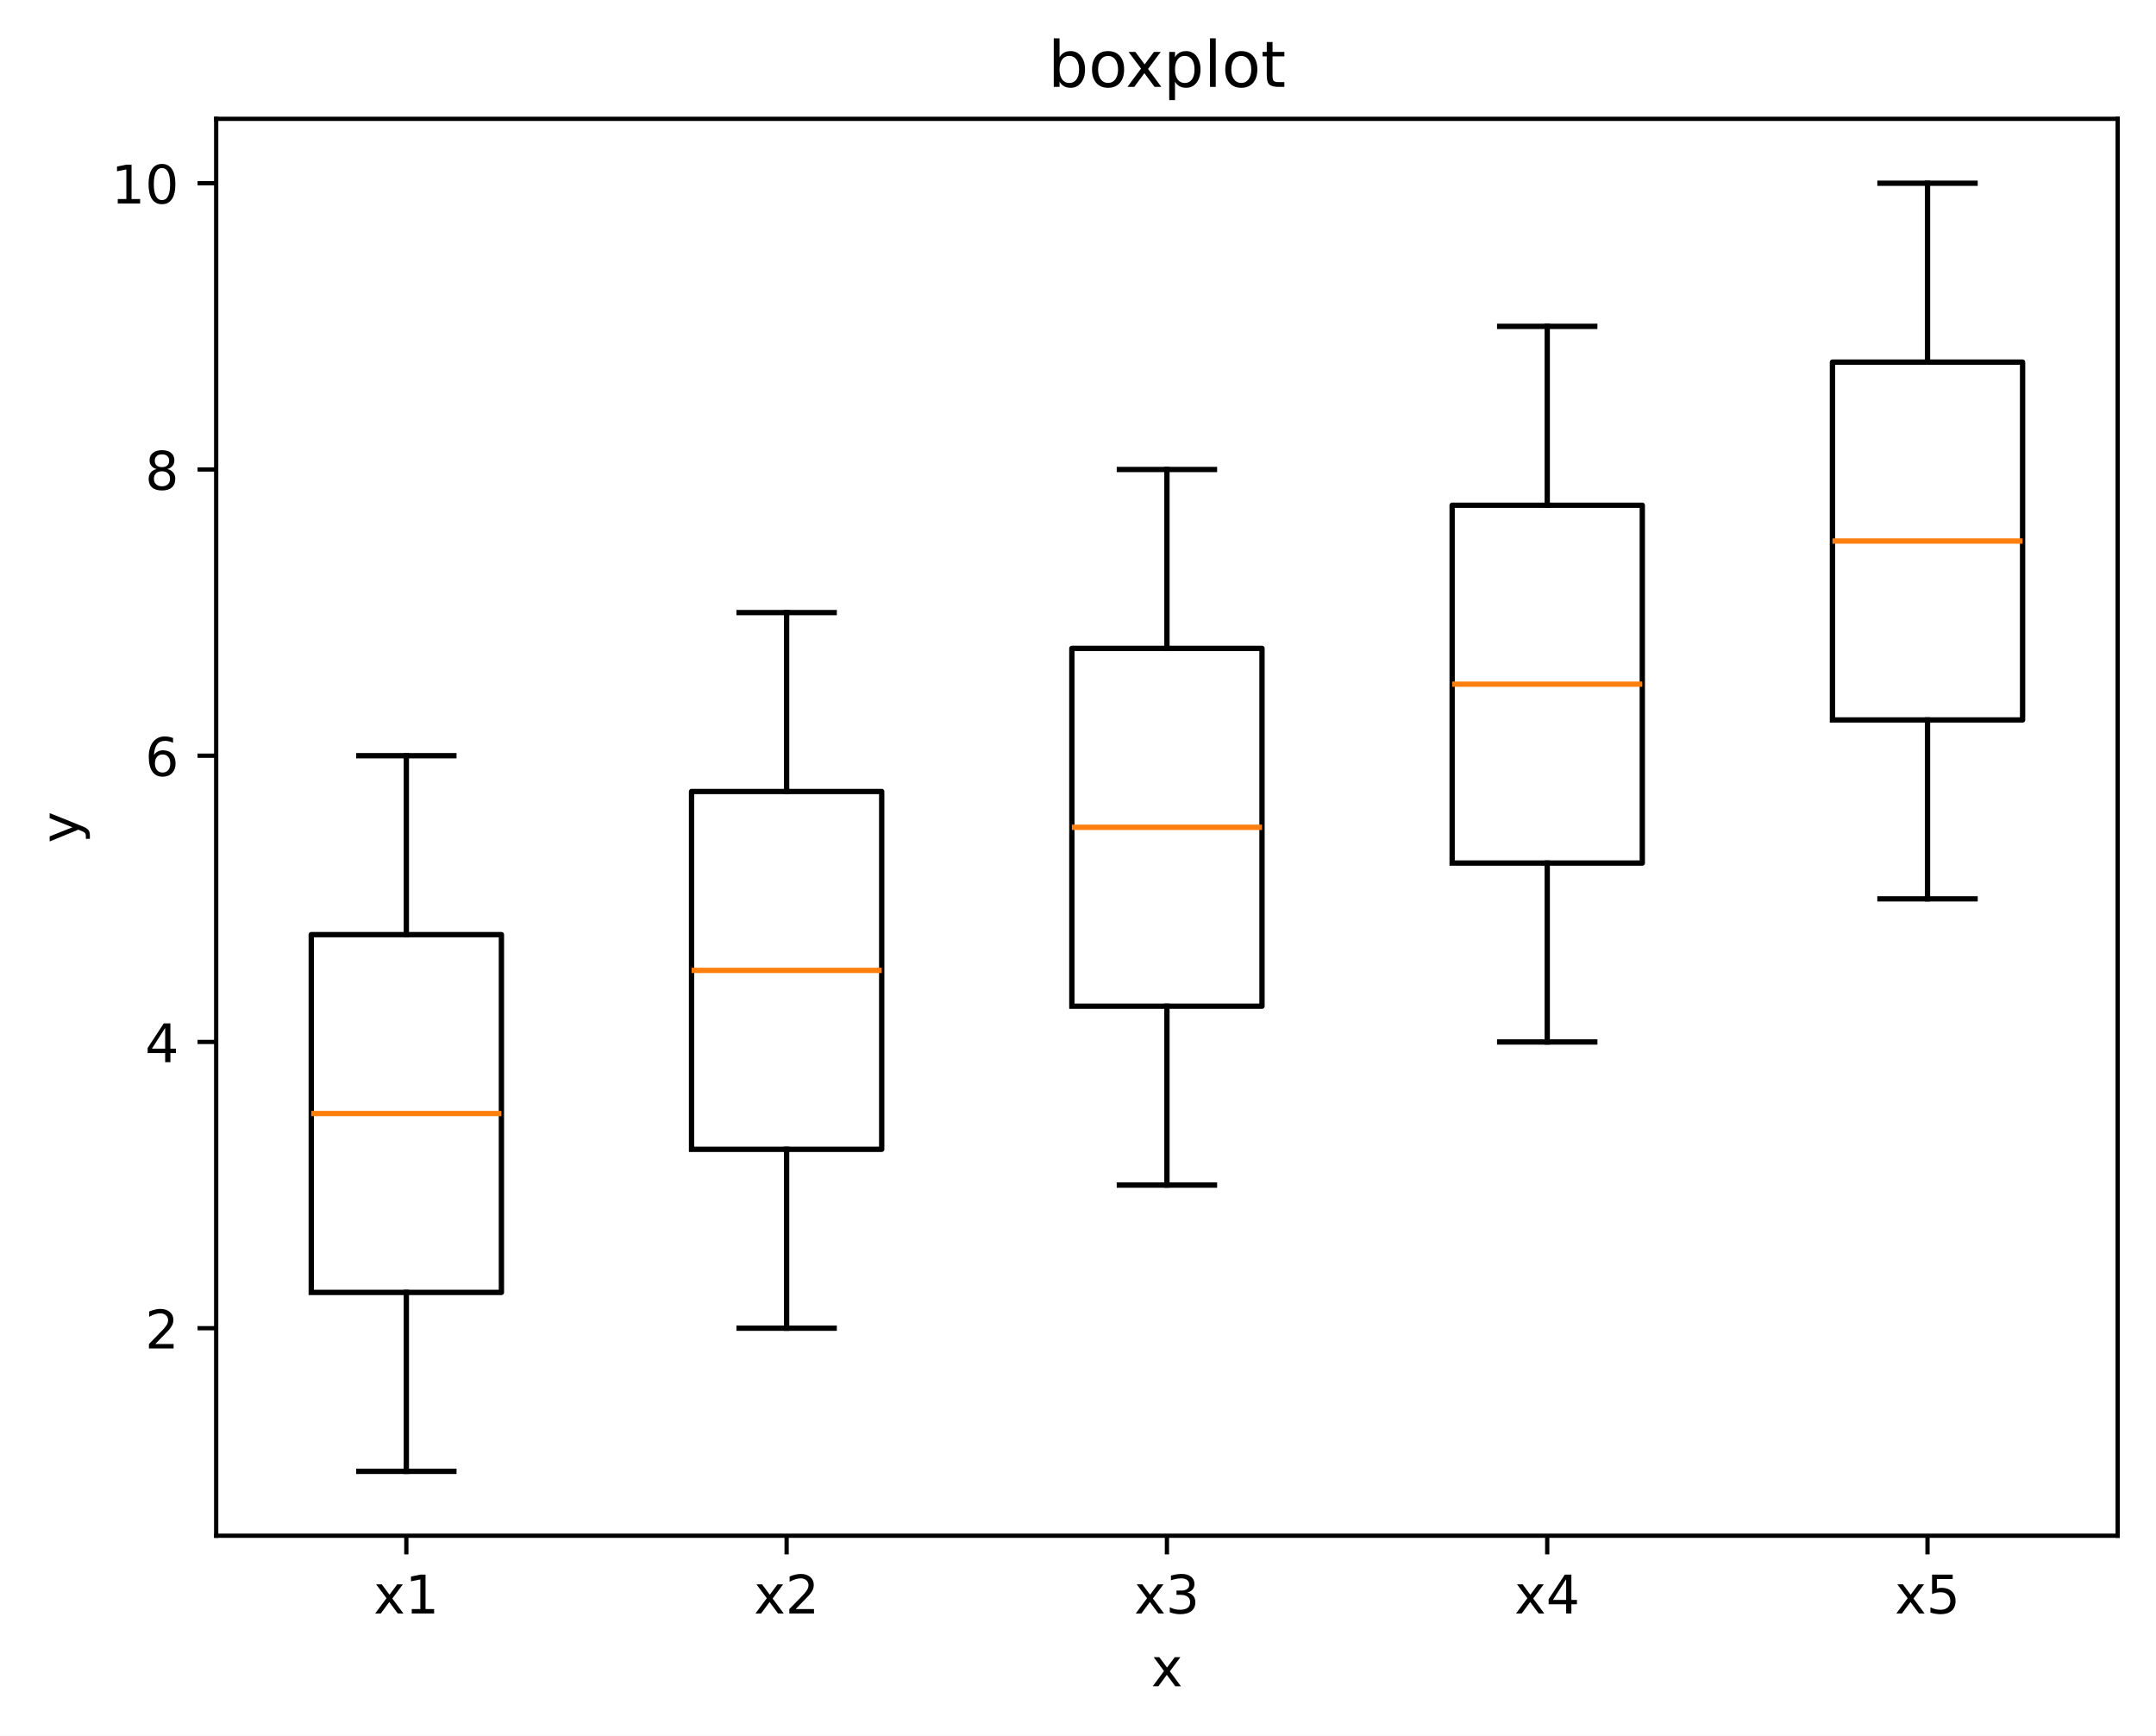
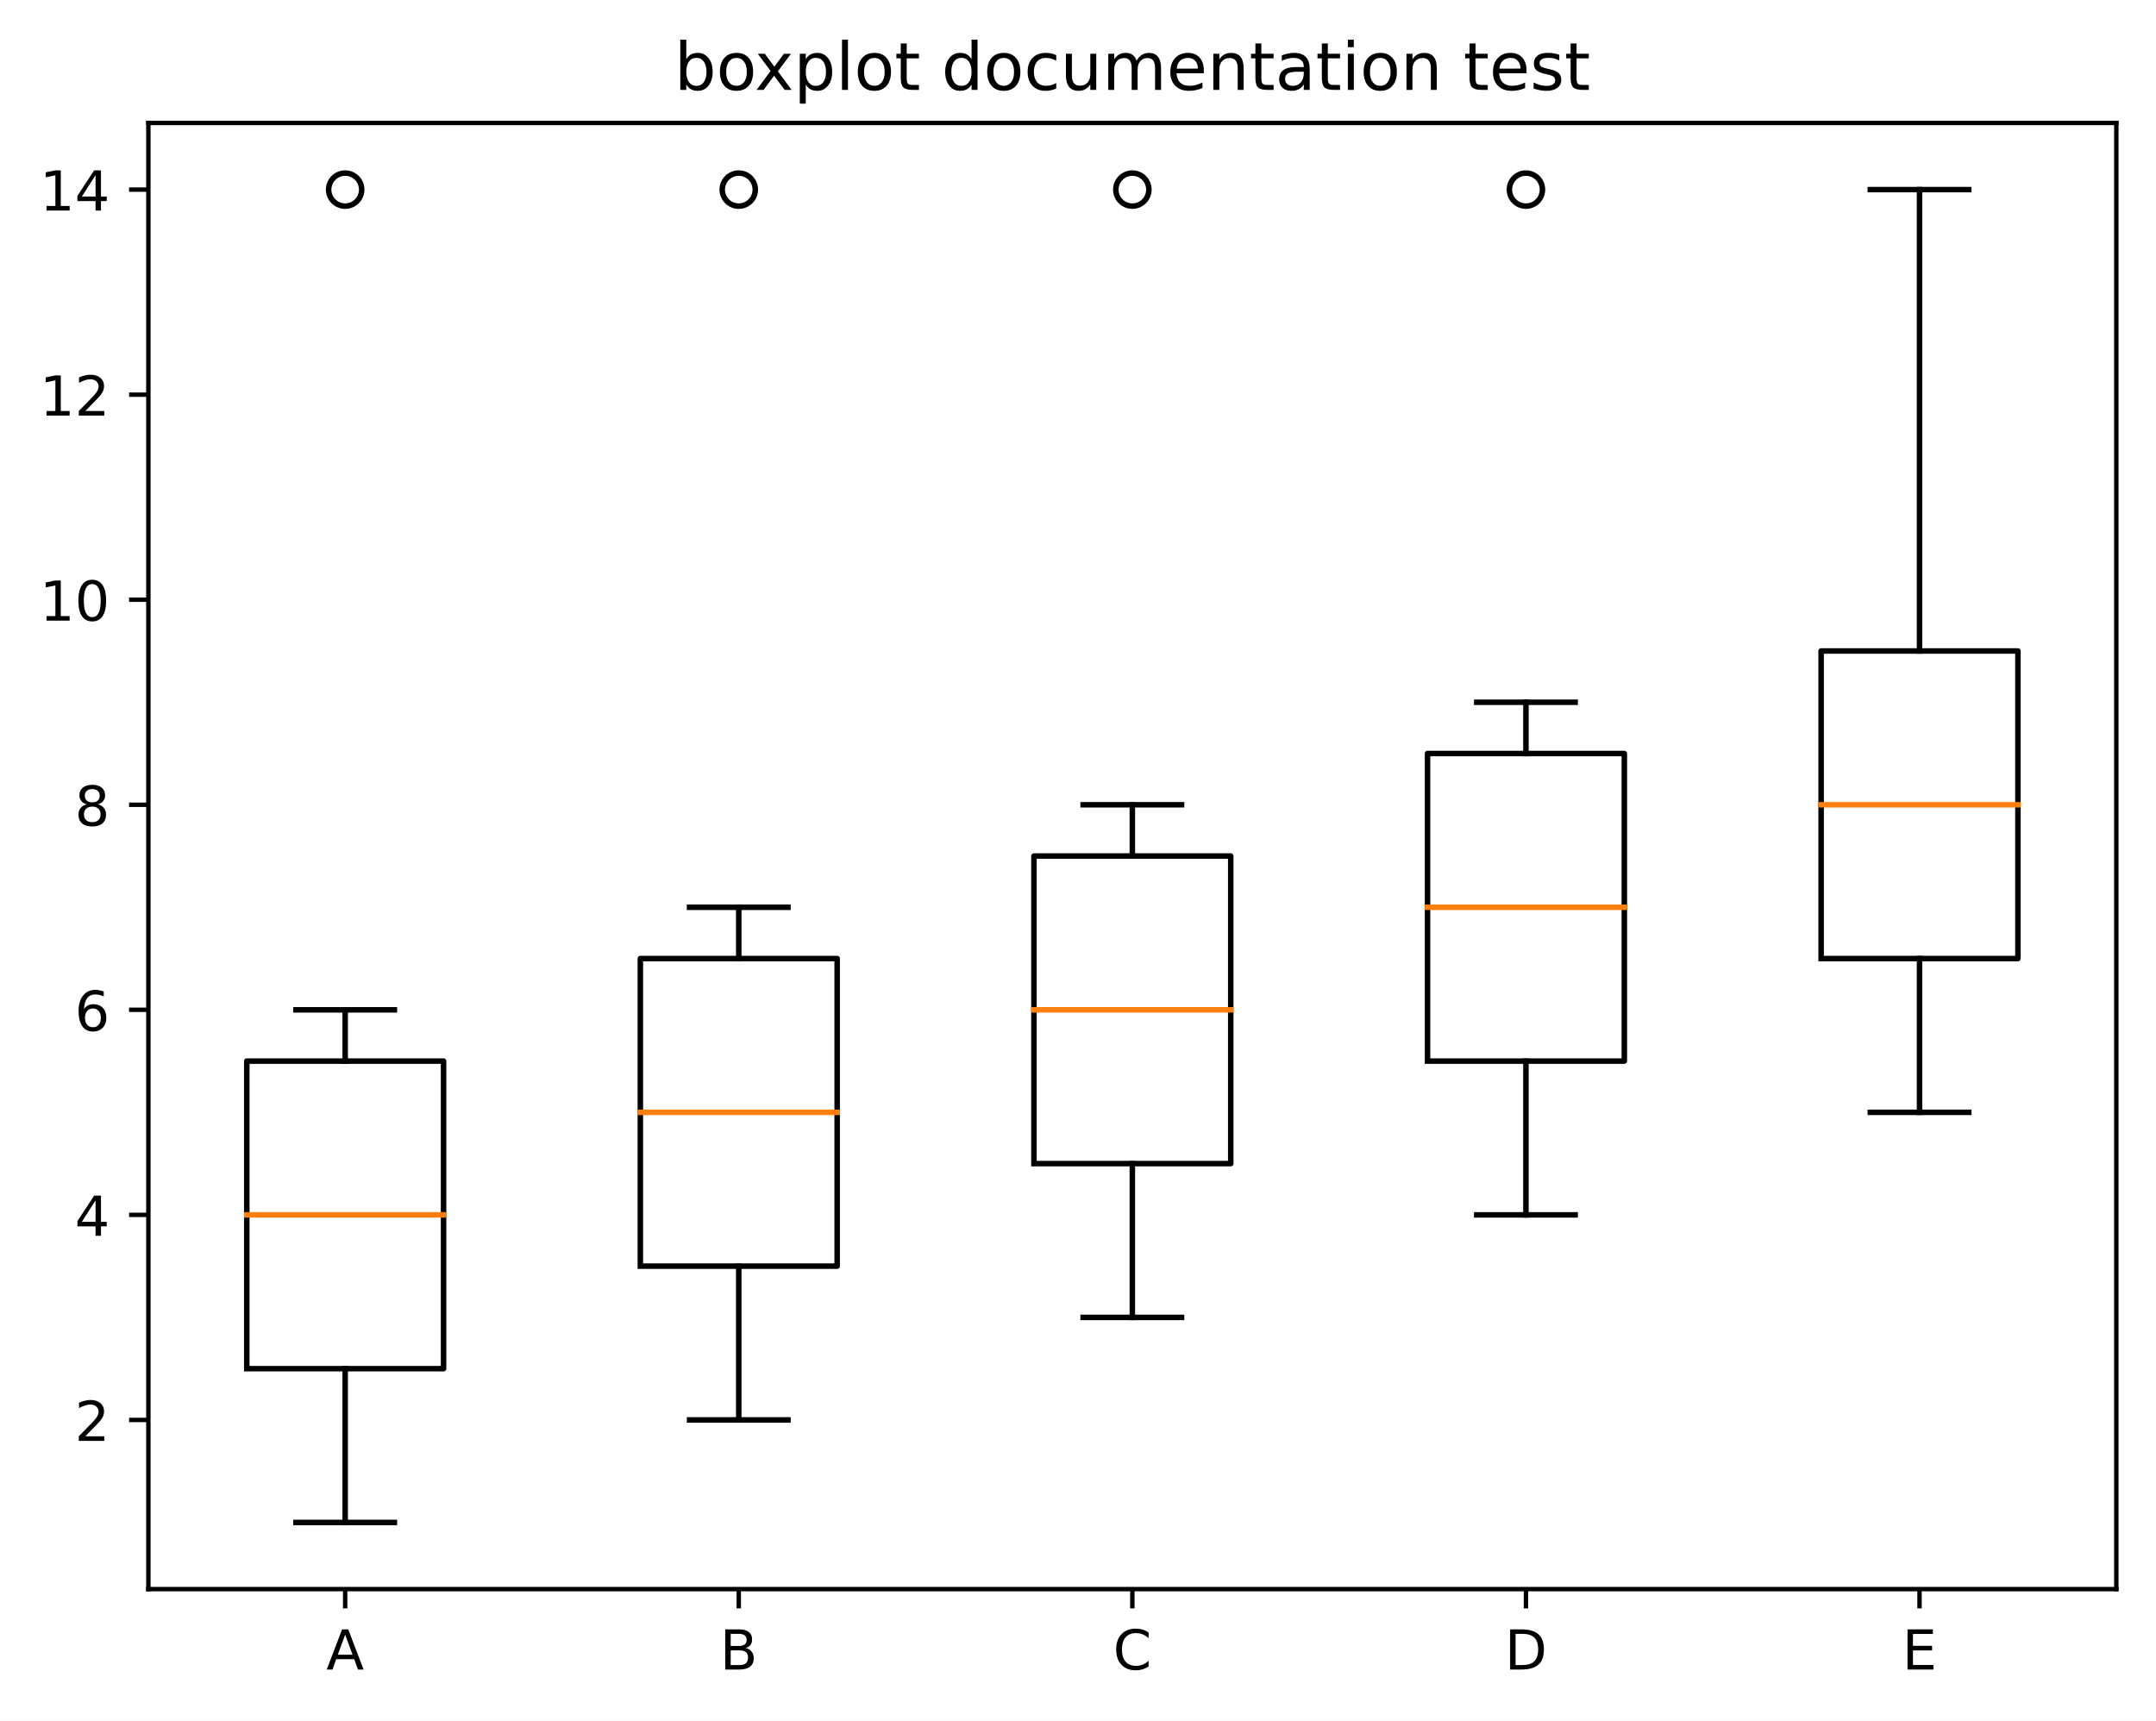
- <svg xmlns="http://www.w3.org/2000/svg" xmlns:xlink="http://www.w3.org/1999/xlink" width="404.923pt" height="325.986pt" viewBox="0 0 404.923 325.986" version="1.1">
+ <svg xmlns="http://www.w3.org/2000/svg" xmlns:xlink="http://www.w3.org/1999/xlink" width="391.245pt" height="312.308pt" viewBox="0 0 391.245 312.308" version="1.1">
  <defs>
    <style type="text/css">*{stroke-linejoin: round; stroke-linecap: butt}</style>
  </defs>
  <g id="figure_1">
    <g id="patch_1">
-       <path d="M 0 325.986  L 404.923 325.986  L 404.923 0  L 0 0  z " style="fill: #ffffff" />
+       <path d="M 0 312.308  L 391.245 312.308  L 391.245 0  L 0 0  z " style="fill: #ffffff" />
    </g>
    <g id="axes_1">
      <g id="patch_2">
-         <path d="M 40.603 288.43  L 397.723 288.43  L 397.723 22.318  L 40.603 22.318  z " style="fill: #ffffff" />
+         <path d="M 26.925 288.43  L 384.045 288.43  L 384.045 22.318  L 26.925 22.318  z " style="fill: #ffffff" />
      </g>
      <g id="matplotlib.axis_1">
        <g id="xtick_1">
          <g id="line2d_1">
            <defs>
-               <path id="mfe02568b11" d="M 0 0  L 0 3.5  " style="stroke: #000000; stroke-width: 0.8" />
+               <path id="mce3b74a151" d="M 0 0  L 0 3.5  " style="stroke: #000000; stroke-width: 0.8" />
            </defs>
            <g>
-               <use xlink:href="#mfe02568b11" x="76.315" y="288.43" style="stroke: #000000; stroke-width: 0.8" />
+               <use xlink:href="#mce3b74a151" x="62.637" y="288.43" style="stroke: #000000; stroke-width: 0.8" />
            </g>
          </g>
          <g id="text_1">
-             <g transform="translate(70.1745 303.0286) scale(0.1 -0.1)">
-               <defs>
-                 <path id="DejaVuSans-78" d="M 3513 3500  L 2247 1797  L 3578 0  L 2900 0  L 1881 1375  L 863 0  L 184 0  L 1544 1831  L 300 3500  L 978 3500  L 1906 2253  L 2834 3500  L 3513 3500  z " transform="scale(0.015625)" />
-                 <path id="DejaVuSans-31" d="M 794 531  L 1825 531  L 1825 4091  L 703 3866  L 703 4441  L 1819 4666  L 2450 4666  L 2450 531  L 3481 531  L 3481 0  L 794 0  L 794 531  z " transform="scale(0.015625)" />
-               </defs>
-               <use xlink:href="#DejaVuSans-78" />
-               <use xlink:href="#DejaVuSans-31" x="59.18" />
+             <g transform="translate(59.21669 303.0286) scale(0.1 -0.1)">
+               <defs>
+                 <path id="DejaVuSans-41" d="M 2188 4044  L 1331 1722  L 3047 1722  L 2188 4044  z M 1831 4666  L 2547 4666  L 4325 0  L 3669 0  L 3244 1197  L 1141 1197  L 716 0  L 50 0  L 1831 4666  z " transform="scale(0.015625)" />
+               </defs>
+               <use xlink:href="#DejaVuSans-41" />
            </g>
          </g>
        </g>
        <g id="xtick_2">
          <g id="line2d_2">
            <g>
-               <use xlink:href="#mfe02568b11" x="147.739" y="288.43" style="stroke: #000000; stroke-width: 0.8" />
+               <use xlink:href="#mce3b74a151" x="134.061" y="288.43" style="stroke: #000000; stroke-width: 0.8" />
            </g>
          </g>
          <g id="text_2">
-             <g transform="translate(141.5985 303.0286) scale(0.1 -0.1)">
-               <defs>
-                 <path id="DejaVuSans-32" d="M 1228 531  L 3431 531  L 3431 0  L 469 0  L 469 531  Q 828 903 1448 1529  Q 2069 2156 2228 2338  Q 2531 2678 2651 2914  Q 2772 3150 2772 3378  Q 2772 3750 2511 3984  Q 2250 4219 1831 4219  Q 1534 4219 1204 4116  Q 875 4013 500 3803  L 500 4441  Q 881 4594 1212 4672  Q 1544 4750 1819 4750  Q 2544 4750 2975 4387  Q 3406 4025 3406 3419  Q 3406 3131 3298 2873  Q 3191 2616 2906 2266  Q 2828 2175 2409 1742  Q 1991 1309 1228 531  z " transform="scale(0.015625)" />
-               </defs>
-               <use xlink:href="#DejaVuSans-78" />
-               <use xlink:href="#DejaVuSans-32" x="59.18" />
+             <g transform="translate(130.6305 303.0286) scale(0.1 -0.1)">
+               <defs>
+                 <path id="DejaVuSans-42" d="M 1259 2228  L 1259 519  L 2272 519  Q 2781 519 3026 730  Q 3272 941 3272 1375  Q 3272 1813 3026 2020  Q 2781 2228 2272 2228  L 1259 2228  z M 1259 4147  L 1259 2741  L 2194 2741  Q 2656 2741 2882 2914  Q 3109 3088 3109 3444  Q 3109 3797 2882 3972  Q 2656 4147 2194 4147  L 1259 4147  z M 628 4666  L 2241 4666  Q 2963 4666 3353 4366  Q 3744 4066 3744 3513  Q 3744 3084 3544 2831  Q 3344 2578 2956 2516  Q 3422 2416 3680 2098  Q 3938 1781 3938 1306  Q 3938 681 3513 340  Q 3088 0 2303 0  L 628 0  L 628 4666  z " transform="scale(0.015625)" />
+               </defs>
+               <use xlink:href="#DejaVuSans-42" />
            </g>
          </g>
        </g>
        <g id="xtick_3">
          <g id="line2d_3">
            <g>
-               <use xlink:href="#mfe02568b11" x="219.163" y="288.43" style="stroke: #000000; stroke-width: 0.8" />
+               <use xlink:href="#mce3b74a151" x="205.485" y="288.43" style="stroke: #000000; stroke-width: 0.8" />
            </g>
          </g>
          <g id="text_3">
-             <g transform="translate(213.0225 303.0286) scale(0.1 -0.1)">
-               <defs>
-                 <path id="DejaVuSans-33" d="M 2597 2516  Q 3050 2419 3304 2112  Q 3559 1806 3559 1356  Q 3559 666 3084 287  Q 2609 -91 1734 -91  Q 1441 -91 1130 -33  Q 819 25 488 141  L 488 750  Q 750 597 1062 519  Q 1375 441 1716 441  Q 2309 441 2620 675  Q 2931 909 2931 1356  Q 2931 1769 2642 2001  Q 2353 2234 1838 2234  L 1294 2234  L 1294 2753  L 1863 2753  Q 2328 2753 2575 2939  Q 2822 3125 2822 3475  Q 2822 3834 2567 4026  Q 2313 4219 1838 4219  Q 1578 4219 1281 4162  Q 984 4106 628 3988  L 628 4550  Q 988 4650 1302 4700  Q 1616 4750 1894 4750  Q 2613 4750 3031 4423  Q 3450 4097 3450 3541  Q 3450 3153 3228 2886  Q 3006 2619 2597 2516  z " transform="scale(0.015625)" />
-               </defs>
-               <use xlink:href="#DejaVuSans-78" />
-               <use xlink:href="#DejaVuSans-33" x="59.18" />
+             <g transform="translate(201.9936 303.0286) scale(0.1 -0.1)">
+               <defs>
+                 <path id="DejaVuSans-43" d="M 4122 4306  L 4122 3641  Q 3803 3938 3442 4084  Q 3081 4231 2675 4231  Q 1875 4231 1450 3742  Q 1025 3253 1025 2328  Q 1025 1406 1450 917  Q 1875 428 2675 428  Q 3081 428 3442 575  Q 3803 722 4122 1019  L 4122 359  Q 3791 134 3420 21  Q 3050 -91 2638 -91  Q 1578 -91 968 557  Q 359 1206 359 2328  Q 359 3453 968 4101  Q 1578 4750 2638 4750  Q 3056 4750 3426 4639  Q 3797 4528 4122 4306  z " transform="scale(0.015625)" />
+               </defs>
+               <use xlink:href="#DejaVuSans-43" />
            </g>
          </g>
        </g>
        <g id="xtick_4">
          <g id="line2d_4">
            <g>
-               <use xlink:href="#mfe02568b11" x="290.587" y="288.43" style="stroke: #000000; stroke-width: 0.8" />
+               <use xlink:href="#mce3b74a151" x="276.909" y="288.43" style="stroke: #000000; stroke-width: 0.8" />
            </g>
          </g>
          <g id="text_4">
-             <g transform="translate(284.4465 303.0286) scale(0.1 -0.1)">
-               <defs>
-                 <path id="DejaVuSans-34" d="M 2419 4116  L 825 1625  L 2419 1625  L 2419 4116  z M 2253 4666  L 3047 4666  L 3047 1625  L 3713 1625  L 3713 1100  L 3047 1100  L 3047 0  L 2419 0  L 2419 1100  L 313 1100  L 313 1709  L 2253 4666  z " transform="scale(0.015625)" />
-               </defs>
-               <use xlink:href="#DejaVuSans-78" />
-               <use xlink:href="#DejaVuSans-34" x="59.18" />
+             <g transform="translate(273.059 303.0286) scale(0.1 -0.1)">
+               <defs>
+                 <path id="DejaVuSans-44" d="M 1259 4147  L 1259 519  L 2022 519  Q 2988 519 3436 956  Q 3884 1394 3884 2338  Q 3884 3275 3436 3711  Q 2988 4147 2022 4147  L 1259 4147  z M 628 4666  L 1925 4666  Q 3281 4666 3915 4102  Q 4550 3538 4550 2338  Q 4550 1131 3912 565  Q 3275 0 1925 0  L 628 0  L 628 4666  z " transform="scale(0.015625)" />
+               </defs>
+               <use xlink:href="#DejaVuSans-44" />
            </g>
          </g>
        </g>
        <g id="xtick_5">
          <g id="line2d_5">
            <g>
-               <use xlink:href="#mfe02568b11" x="362.011" y="288.43" style="stroke: #000000; stroke-width: 0.8" />
+               <use xlink:href="#mce3b74a151" x="348.333" y="288.43" style="stroke: #000000; stroke-width: 0.8" />
            </g>
          </g>
          <g id="text_5">
-             <g transform="translate(355.8705 303.0286) scale(0.1 -0.1)">
-               <defs>
-                 <path id="DejaVuSans-35" d="M 691 4666  L 3169 4666  L 3169 4134  L 1269 4134  L 1269 2991  Q 1406 3038 1543 3061  Q 1681 3084 1819 3084  Q 2600 3084 3056 2656  Q 3513 2228 3513 1497  Q 3513 744 3044 326  Q 2575 -91 1722 -91  Q 1428 -91 1123 -41  Q 819 9 494 109  L 494 744  Q 775 591 1075 516  Q 1375 441 1709 441  Q 2250 441 2565 725  Q 2881 1009 2881 1497  Q 2881 1984 2565 2268  Q 2250 2553 1709 2553  Q 1456 2553 1204 2497  Q 953 2441 691 2322  L 691 4666  z " transform="scale(0.015625)" />
-               </defs>
-               <use xlink:href="#DejaVuSans-78" />
-               <use xlink:href="#DejaVuSans-35" x="59.18" />
-             </g>
-           </g>
-         </g>
-         <g id="text_6">
-           <g transform="translate(216.2038 316.7067) scale(0.1 -0.1)">
-             <use xlink:href="#DejaVuSans-78" />
+             <g transform="translate(345.1736 303.0286) scale(0.1 -0.1)">
+               <defs>
+                 <path id="DejaVuSans-45" d="M 628 4666  L 3578 4666  L 3578 4134  L 1259 4134  L 1259 2753  L 3481 2753  L 3481 2222  L 1259 2222  L 1259 531  L 3634 531  L 3634 0  L 628 0  L 628 4666  z " transform="scale(0.015625)" />
+               </defs>
+               <use xlink:href="#DejaVuSans-45" />
+             </g>
          </g>
        </g>
      </g>
      <g id="matplotlib.axis_2">
        <g id="ytick_1">
          <g id="line2d_6">
            <defs>
-               <path id="mc7c81e2728" d="M 0 0  L -3.5 0  " style="stroke: #000000; stroke-width: 0.8" />
+               <path id="ma9078154f6" d="M 0 0  L -3.5 0  " style="stroke: #000000; stroke-width: 0.8" />
            </defs>
            <g>
-               <use xlink:href="#mc7c81e2728" x="40.603" y="249.454" style="stroke: #000000; stroke-width: 0.8" />
-             </g>
-           </g>
-           <g id="text_7">
-             <g transform="translate(27.24063 253.2533) scale(0.1 -0.1)">
+               <use xlink:href="#ma9078154f6" x="26.925" y="257.725" style="stroke: #000000; stroke-width: 0.8" />
+             </g>
+           </g>
+           <g id="text_6">
+             <g transform="translate(13.5625 261.5241) scale(0.1 -0.1)">
+               <defs>
+                 <path id="DejaVuSans-32" d="M 1228 531  L 3431 531  L 3431 0  L 469 0  L 469 531  Q 828 903 1448 1529  Q 2069 2156 2228 2338  Q 2531 2678 2651 2914  Q 2772 3150 2772 3378  Q 2772 3750 2511 3984  Q 2250 4219 1831 4219  Q 1534 4219 1204 4116  Q 875 4013 500 3803  L 500 4441  Q 881 4594 1212 4672  Q 1544 4750 1819 4750  Q 2544 4750 2975 4387  Q 3406 4025 3406 3419  Q 3406 3131 3298 2873  Q 3191 2616 2906 2266  Q 2828 2175 2409 1742  Q 1991 1309 1228 531  z " transform="scale(0.015625)" />
+               </defs>
              <use xlink:href="#DejaVuSans-32" />
            </g>
          </g>
        </g>
        <g id="ytick_2">
          <g id="line2d_7">
            <g>
-               <use xlink:href="#mc7c81e2728" x="40.603" y="195.694" style="stroke: #000000; stroke-width: 0.8" />
-             </g>
-           </g>
-           <g id="text_8">
-             <g transform="translate(27.24063 199.4933) scale(0.1 -0.1)">
+               <use xlink:href="#ma9078154f6" x="26.925" y="220.506" style="stroke: #000000; stroke-width: 0.8" />
+             </g>
+           </g>
+           <g id="text_7">
+             <g transform="translate(13.5625 224.3057) scale(0.1 -0.1)">
+               <defs>
+                 <path id="DejaVuSans-34" d="M 2419 4116  L 825 1625  L 2419 1625  L 2419 4116  z M 2253 4666  L 3047 4666  L 3047 1625  L 3713 1625  L 3713 1100  L 3047 1100  L 3047 0  L 2419 0  L 2419 1100  L 313 1100  L 313 1709  L 2253 4666  z " transform="scale(0.015625)" />
+               </defs>
              <use xlink:href="#DejaVuSans-34" />
            </g>
          </g>
        </g>
        <g id="ytick_3">
          <g id="line2d_8">
            <g>
-               <use xlink:href="#mc7c81e2728" x="40.603" y="141.934" style="stroke: #000000; stroke-width: 0.8" />
-             </g>
-           </g>
-           <g id="text_9">
-             <g transform="translate(27.24063 145.7333) scale(0.1 -0.1)">
+               <use xlink:href="#ma9078154f6" x="26.925" y="183.288" style="stroke: #000000; stroke-width: 0.8" />
+             </g>
+           </g>
+           <g id="text_8">
+             <g transform="translate(13.5625 187.0872) scale(0.1 -0.1)">
              <defs>
                <path id="DejaVuSans-36" d="M 2113 2584  Q 1688 2584 1439 2293  Q 1191 2003 1191 1497  Q 1191 994 1439 701  Q 1688 409 2113 409  Q 2538 409 2786 701  Q 3034 994 3034 1497  Q 3034 2003 2786 2293  Q 2538 2584 2113 2584  z M 3366 4563  L 3366 3988  Q 3128 4100 2886 4159  Q 2644 4219 2406 4219  Q 1781 4219 1451 3797  Q 1122 3375 1075 2522  Q 1259 2794 1537 2939  Q 1816 3084 2150 3084  Q 2853 3084 3261 2657  Q 3669 2231 3669 1497  Q 3669 778 3244 343  Q 2819 -91 2113 -91  Q 1303 -91 875 529  Q 447 1150 447 2328  Q 447 3434 972 4092  Q 1497 4750 2381 4750  Q 2619 4750 2861 4703  Q 3103 4656 3366 4563  z " transform="scale(0.015625)" />
              </defs>
              <use xlink:href="#DejaVuSans-36" />
            </g>
          </g>
        </g>
        <g id="ytick_4">
          <g id="line2d_9">
            <g>
-               <use xlink:href="#mc7c81e2728" x="40.603" y="88.174" style="stroke: #000000; stroke-width: 0.8" />
-             </g>
-           </g>
-           <g id="text_10">
-             <g transform="translate(27.24063 91.97334) scale(0.1 -0.1)">
+               <use xlink:href="#ma9078154f6" x="26.925" y="146.07" style="stroke: #000000; stroke-width: 0.8" />
+             </g>
+           </g>
+           <g id="text_9">
+             <g transform="translate(13.5625 149.8687) scale(0.1 -0.1)">
              <defs>
                <path id="DejaVuSans-38" d="M 2034 2216  Q 1584 2216 1326 1975  Q 1069 1734 1069 1313  Q 1069 891 1326 650  Q 1584 409 2034 409  Q 2484 409 2743 651  Q 3003 894 3003 1313  Q 3003 1734 2745 1975  Q 2488 2216 2034 2216  z M 1403 2484  Q 997 2584 770 2862  Q 544 3141 544 3541  Q 544 4100 942 4425  Q 1341 4750 2034 4750  Q 2731 4750 3128 4425  Q 3525 4100 3525 3541  Q 3525 3141 3298 2862  Q 3072 2584 2669 2484  Q 3125 2378 3379 2068  Q 3634 1759 3634 1313  Q 3634 634 3220 271  Q 2806 -91 2034 -91  Q 1263 -91 848 271  Q 434 634 434 1313  Q 434 1759 690 2068  Q 947 2378 1403 2484  z M 1172 3481  Q 1172 3119 1398 2916  Q 1625 2713 2034 2713  Q 2441 2713 2670 2916  Q 2900 3119 2900 3481  Q 2900 3844 2670 4047  Q 2441 4250 2034 4250  Q 1625 4250 1398 4047  Q 1172 3844 1172 3481  z " transform="scale(0.015625)" />
              </defs>
              <use xlink:href="#DejaVuSans-38" />
            </g>
          </g>
        </g>
        <g id="ytick_5">
          <g id="line2d_10">
            <g>
-               <use xlink:href="#mc7c81e2728" x="40.603" y="34.414" style="stroke: #000000; stroke-width: 0.8" />
-             </g>
-           </g>
-           <g id="text_11">
-             <g transform="translate(20.87813 38.21334) scale(0.1 -0.1)">
-               <defs>
+               <use xlink:href="#ma9078154f6" x="26.925" y="108.851" style="stroke: #000000; stroke-width: 0.8" />
+             </g>
+           </g>
+           <g id="text_10">
+             <g transform="translate(7.2 112.6503) scale(0.1 -0.1)">
+               <defs>
+                 <path id="DejaVuSans-31" d="M 794 531  L 1825 531  L 1825 4091  L 703 3866  L 703 4441  L 1819 4666  L 2450 4666  L 2450 531  L 3481 531  L 3481 0  L 794 0  L 794 531  z " transform="scale(0.015625)" />
                <path id="DejaVuSans-30" d="M 2034 4250  Q 1547 4250 1301 3770  Q 1056 3291 1056 2328  Q 1056 1369 1301 889  Q 1547 409 2034 409  Q 2525 409 2770 889  Q 3016 1369 3016 2328  Q 3016 3291 2770 3770  Q 2525 4250 2034 4250  z M 2034 4750  Q 2819 4750 3233 4129  Q 3647 3509 3647 2328  Q 3647 1150 3233 529  Q 2819 -91 2034 -91  Q 1250 -91 836 529  Q 422 1150 422 2328  Q 422 3509 836 4129  Q 1250 4750 2034 4750  z " transform="scale(0.015625)" />
              </defs>
              <use xlink:href="#DejaVuSans-31" />
              <use xlink:href="#DejaVuSans-30" x="63.623" />
            </g>
          </g>
        </g>
-         <g id="text_12">
-           <g transform="translate(14.79844 158.3335) rotate(-90) scale(0.1 -0.1)">
-             <defs>
-               <path id="DejaVuSans-79" d="M 2059 -325  Q 1816 -950 1584 -1140  Q 1353 -1331 966 -1331  L 506 -1331  L 506 -850  L 844 -850  Q 1081 -850 1212 -737  Q 1344 -625 1503 -206  L 1606 56  L 191 3500  L 800 3500  L 1894 763  L 2988 3500  L 3597 3500  L 2059 -325  z " transform="scale(0.015625)" />
-             </defs>
-             <use xlink:href="#DejaVuSans-79" />
-           </g>
-         </g>
-       </g>
-       <g id="line2d_11">
-         <path d="M 58.459 242.734  L 94.171 242.734  L 94.171 175.534  L 58.459 175.534  L 58.459 242.734  " clip-path="url(#pe513607004)" style="fill: none; stroke: #000000; stroke-linecap: square" />
-       </g>
-       <g id="line2d_12">
-         <path d="M 76.315 242.734  L 76.315 276.334  " clip-path="url(#pe513607004)" style="fill: none; stroke: #000000; stroke-linecap: square" />
+         <g id="ytick_6">
+           <g id="line2d_11">
+             <g>
+               <use xlink:href="#ma9078154f6" x="26.925" y="71.633" style="stroke: #000000; stroke-width: 0.8" />
+             </g>
+           </g>
+           <g id="text_11">
+             <g transform="translate(7.2 75.4318) scale(0.1 -0.1)">
+               <use xlink:href="#DejaVuSans-31" />
+               <use xlink:href="#DejaVuSans-32" x="63.623" />
+             </g>
+           </g>
+         </g>
+         <g id="ytick_7">
+           <g id="line2d_12">
+             <g>
+               <use xlink:href="#ma9078154f6" x="26.925" y="34.414" style="stroke: #000000; stroke-width: 0.8" />
+             </g>
+           </g>
+           <g id="text_12">
+             <g transform="translate(7.2 38.21334) scale(0.1 -0.1)">
+               <use xlink:href="#DejaVuSans-31" />
+               <use xlink:href="#DejaVuSans-34" x="63.623" />
+             </g>
+           </g>
+         </g>
      </g>
      <g id="line2d_13">
-         <path d="M 76.315 175.534  L 76.315 141.934  " clip-path="url(#pe513607004)" style="fill: none; stroke: #000000; stroke-linecap: square" />
+         <path d="M 44.781 248.42  L 80.493 248.42  L 80.493 192.593  L 44.781 192.593  L 44.781 248.42  " clip-path="url(#p9b915fafaf)" style="fill: none; stroke: #000000; stroke-linecap: square" />
      </g>
      <g id="line2d_14">
-         <path d="M 67.387 276.334  L 85.243 276.334  " clip-path="url(#pe513607004)" style="fill: none; stroke: #000000; stroke-linecap: square" />
+         <path d="M 62.637 248.42  L 62.637 276.334  " clip-path="url(#p9b915fafaf)" style="fill: none; stroke: #000000; stroke-linecap: square" />
      </g>
      <g id="line2d_15">
-         <path d="M 67.387 141.934  L 85.243 141.934  " clip-path="url(#pe513607004)" style="fill: none; stroke: #000000; stroke-linecap: square" />
-       </g>
-       <g id="line2d_16" />
+         <path d="M 62.637 192.593  L 62.637 183.288  " clip-path="url(#p9b915fafaf)" style="fill: none; stroke: #000000; stroke-linecap: square" />
+       </g>
+       <g id="line2d_16">
+         <path d="M 53.709 276.334  L 71.565 276.334  " clip-path="url(#p9b915fafaf)" style="fill: none; stroke: #000000; stroke-linecap: square" />
+       </g>
      <g id="line2d_17">
-         <path d="M 129.883 215.854  L 165.595 215.854  L 165.595 148.654  L 129.883 148.654  L 129.883 215.854  " clip-path="url(#pe513607004)" style="fill: none; stroke: #000000; stroke-linecap: square" />
+         <path d="M 53.709 183.288  L 71.565 183.288  " clip-path="url(#p9b915fafaf)" style="fill: none; stroke: #000000; stroke-linecap: square" />
      </g>
      <g id="line2d_18">
-         <path d="M 147.739 215.854  L 147.739 249.454  " clip-path="url(#pe513607004)" style="fill: none; stroke: #000000; stroke-linecap: square" />
+         <defs>
+           <path id="m4fa512f27b" d="M 0 3  C 0.796 3 1.559 2.684 2.121 2.121  C 2.684 1.559 3 0.796 3 0  C 3 -0.796 2.684 -1.559 2.121 -2.121  C 1.559 -2.684 0.796 -3 0 -3  C -0.796 -3 -1.559 -2.684 -2.121 -2.121  C -2.684 -1.559 -3 -0.796 -3 0  C -3 0.796 -2.684 1.559 -2.121 2.121  C -1.559 2.684 -0.796 3 0 3  z " style="stroke: #000000" />
+         </defs>
+         <g clip-path="url(#p9b915fafaf)">
+           <use xlink:href="#m4fa512f27b" x="62.637" y="34.414" style="fill-opacity: 0; stroke: #000000" />
+         </g>
      </g>
      <g id="line2d_19">
-         <path d="M 147.739 148.654  L 147.739 115.054  " clip-path="url(#pe513607004)" style="fill: none; stroke: #000000; stroke-linecap: square" />
+         <path d="M 116.205 229.811  L 151.917 229.811  L 151.917 173.983  L 116.205 173.983  L 116.205 229.811  " clip-path="url(#p9b915fafaf)" style="fill: none; stroke: #000000; stroke-linecap: square" />
      </g>
      <g id="line2d_20">
-         <path d="M 138.811 249.454  L 156.667 249.454  " clip-path="url(#pe513607004)" style="fill: none; stroke: #000000; stroke-linecap: square" />
+         <path d="M 134.061 229.811  L 134.061 257.725  " clip-path="url(#p9b915fafaf)" style="fill: none; stroke: #000000; stroke-linecap: square" />
      </g>
      <g id="line2d_21">
-         <path d="M 138.811 115.054  L 156.667 115.054  " clip-path="url(#pe513607004)" style="fill: none; stroke: #000000; stroke-linecap: square" />
-       </g>
-       <g id="line2d_22" />
+         <path d="M 134.061 173.983  L 134.061 164.679  " clip-path="url(#p9b915fafaf)" style="fill: none; stroke: #000000; stroke-linecap: square" />
+       </g>
+       <g id="line2d_22">
+         <path d="M 125.133 257.725  L 142.989 257.725  " clip-path="url(#p9b915fafaf)" style="fill: none; stroke: #000000; stroke-linecap: square" />
+       </g>
      <g id="line2d_23">
-         <path d="M 201.307 188.974  L 237.019 188.974  L 237.019 121.774  L 201.307 121.774  L 201.307 188.974  " clip-path="url(#pe513607004)" style="fill: none; stroke: #000000; stroke-linecap: square" />
+         <path d="M 125.133 164.679  L 142.989 164.679  " clip-path="url(#p9b915fafaf)" style="fill: none; stroke: #000000; stroke-linecap: square" />
      </g>
      <g id="line2d_24">
-         <path d="M 219.163 188.974  L 219.163 222.574  " clip-path="url(#pe513607004)" style="fill: none; stroke: #000000; stroke-linecap: square" />
+         <g clip-path="url(#p9b915fafaf)">
+           <use xlink:href="#m4fa512f27b" x="134.061" y="34.414" style="fill-opacity: 0; stroke: #000000" />
+         </g>
      </g>
      <g id="line2d_25">
-         <path d="M 219.163 121.774  L 219.163 88.174  " clip-path="url(#pe513607004)" style="fill: none; stroke: #000000; stroke-linecap: square" />
+         <path d="M 187.629 211.202  L 223.341 211.202  L 223.341 155.374  L 187.629 155.374  L 187.629 211.202  " clip-path="url(#p9b915fafaf)" style="fill: none; stroke: #000000; stroke-linecap: square" />
      </g>
      <g id="line2d_26">
-         <path d="M 210.235 222.574  L 228.091 222.574  " clip-path="url(#pe513607004)" style="fill: none; stroke: #000000; stroke-linecap: square" />
+         <path d="M 205.485 211.202  L 205.485 239.116  " clip-path="url(#p9b915fafaf)" style="fill: none; stroke: #000000; stroke-linecap: square" />
      </g>
      <g id="line2d_27">
-         <path d="M 210.235 88.174  L 228.091 88.174  " clip-path="url(#pe513607004)" style="fill: none; stroke: #000000; stroke-linecap: square" />
-       </g>
-       <g id="line2d_28" />
+         <path d="M 205.485 155.374  L 205.485 146.07  " clip-path="url(#p9b915fafaf)" style="fill: none; stroke: #000000; stroke-linecap: square" />
+       </g>
+       <g id="line2d_28">
+         <path d="M 196.557 239.116  L 214.413 239.116  " clip-path="url(#p9b915fafaf)" style="fill: none; stroke: #000000; stroke-linecap: square" />
+       </g>
      <g id="line2d_29">
-         <path d="M 272.731 162.094  L 308.443 162.094  L 308.443 94.894  L 272.731 94.894  L 272.731 162.094  " clip-path="url(#pe513607004)" style="fill: none; stroke: #000000; stroke-linecap: square" />
+         <path d="M 196.557 146.07  L 214.413 146.07  " clip-path="url(#p9b915fafaf)" style="fill: none; stroke: #000000; stroke-linecap: square" />
      </g>
      <g id="line2d_30">
-         <path d="M 290.587 162.094  L 290.587 195.694  " clip-path="url(#pe513607004)" style="fill: none; stroke: #000000; stroke-linecap: square" />
+         <g clip-path="url(#p9b915fafaf)">
+           <use xlink:href="#m4fa512f27b" x="205.485" y="34.414" style="fill-opacity: 0; stroke: #000000" />
+         </g>
      </g>
      <g id="line2d_31">
-         <path d="M 290.587 94.894  L 290.587 61.294  " clip-path="url(#pe513607004)" style="fill: none; stroke: #000000; stroke-linecap: square" />
+         <path d="M 259.053 192.593  L 294.765 192.593  L 294.765 136.765  L 259.053 136.765  L 259.053 192.593  " clip-path="url(#p9b915fafaf)" style="fill: none; stroke: #000000; stroke-linecap: square" />
      </g>
      <g id="line2d_32">
-         <path d="M 281.659 195.694  L 299.515 195.694  " clip-path="url(#pe513607004)" style="fill: none; stroke: #000000; stroke-linecap: square" />
+         <path d="M 276.909 192.593  L 276.909 220.506  " clip-path="url(#p9b915fafaf)" style="fill: none; stroke: #000000; stroke-linecap: square" />
      </g>
      <g id="line2d_33">
-         <path d="M 281.659 61.294  L 299.515 61.294  " clip-path="url(#pe513607004)" style="fill: none; stroke: #000000; stroke-linecap: square" />
-       </g>
-       <g id="line2d_34" />
+         <path d="M 276.909 136.765  L 276.909 127.46  " clip-path="url(#p9b915fafaf)" style="fill: none; stroke: #000000; stroke-linecap: square" />
+       </g>
+       <g id="line2d_34">
+         <path d="M 267.981 220.506  L 285.837 220.506  " clip-path="url(#p9b915fafaf)" style="fill: none; stroke: #000000; stroke-linecap: square" />
+       </g>
      <g id="line2d_35">
-         <path d="M 344.155 135.214  L 379.867 135.214  L 379.867 68.014  L 344.155 68.014  L 344.155 135.214  " clip-path="url(#pe513607004)" style="fill: none; stroke: #000000; stroke-linecap: square" />
+         <path d="M 267.981 127.46  L 285.837 127.46  " clip-path="url(#p9b915fafaf)" style="fill: none; stroke: #000000; stroke-linecap: square" />
      </g>
      <g id="line2d_36">
-         <path d="M 362.011 135.214  L 362.011 168.814  " clip-path="url(#pe513607004)" style="fill: none; stroke: #000000; stroke-linecap: square" />
+         <g clip-path="url(#p9b915fafaf)">
+           <use xlink:href="#m4fa512f27b" x="276.909" y="34.414" style="fill-opacity: 0; stroke: #000000" />
+         </g>
      </g>
      <g id="line2d_37">
-         <path d="M 362.011 68.014  L 362.011 34.414  " clip-path="url(#pe513607004)" style="fill: none; stroke: #000000; stroke-linecap: square" />
+         <path d="M 330.477 173.983  L 366.189 173.983  L 366.189 118.156  L 330.477 118.156  L 330.477 173.983  " clip-path="url(#p9b915fafaf)" style="fill: none; stroke: #000000; stroke-linecap: square" />
      </g>
      <g id="line2d_38">
-         <path d="M 353.083 168.814  L 370.939 168.814  " clip-path="url(#pe513607004)" style="fill: none; stroke: #000000; stroke-linecap: square" />
+         <path d="M 348.333 173.983  L 348.333 201.897  " clip-path="url(#p9b915fafaf)" style="fill: none; stroke: #000000; stroke-linecap: square" />
      </g>
      <g id="line2d_39">
-         <path d="M 353.083 34.414  L 370.939 34.414  " clip-path="url(#pe513607004)" style="fill: none; stroke: #000000; stroke-linecap: square" />
-       </g>
-       <g id="line2d_40" />
+         <path d="M 348.333 118.156  L 348.333 34.414  " clip-path="url(#p9b915fafaf)" style="fill: none; stroke: #000000; stroke-linecap: square" />
+       </g>
+       <g id="line2d_40">
+         <path d="M 339.405 201.897  L 357.261 201.897  " clip-path="url(#p9b915fafaf)" style="fill: none; stroke: #000000; stroke-linecap: square" />
+       </g>
      <g id="line2d_41">
-         <path d="M 58.459 209.134  L 94.171 209.134  " clip-path="url(#pe513607004)" style="fill: none; stroke: #ff7f0e" />
-       </g>
-       <g id="line2d_42">
-         <path d="M 129.883 182.254  L 165.595 182.254  " clip-path="url(#pe513607004)" style="fill: none; stroke: #ff7f0e" />
-       </g>
+         <path d="M 339.405 34.414  L 357.261 34.414  " clip-path="url(#p9b915fafaf)" style="fill: none; stroke: #000000; stroke-linecap: square" />
+       </g>
+       <g id="line2d_42" />
      <g id="line2d_43">
-         <path d="M 201.307 155.374  L 237.019 155.374  " clip-path="url(#pe513607004)" style="fill: none; stroke: #ff7f0e" />
+         <path d="M 44.781 220.506  L 80.493 220.506  " clip-path="url(#p9b915fafaf)" style="fill: none; stroke: #ff7f0e; stroke-linecap: square" />
      </g>
      <g id="line2d_44">
-         <path d="M 272.731 128.494  L 308.443 128.494  " clip-path="url(#pe513607004)" style="fill: none; stroke: #ff7f0e" />
+         <path d="M 116.205 201.897  L 151.917 201.897  " clip-path="url(#p9b915fafaf)" style="fill: none; stroke: #ff7f0e; stroke-linecap: square" />
      </g>
      <g id="line2d_45">
-         <path d="M 344.155 101.614  L 379.867 101.614  " clip-path="url(#pe513607004)" style="fill: none; stroke: #ff7f0e" />
+         <path d="M 187.629 183.288  L 223.341 183.288  " clip-path="url(#p9b915fafaf)" style="fill: none; stroke: #ff7f0e; stroke-linecap: square" />
+       </g>
+       <g id="line2d_46">
+         <path d="M 259.053 164.679  L 294.765 164.679  " clip-path="url(#p9b915fafaf)" style="fill: none; stroke: #ff7f0e; stroke-linecap: square" />
+       </g>
+       <g id="line2d_47">
+         <path d="M 330.477 146.07  L 366.189 146.07  " clip-path="url(#p9b915fafaf)" style="fill: none; stroke: #ff7f0e; stroke-linecap: square" />
      </g>
      <g id="patch_3">
-         <path d="M 40.603 288.43  L 40.603 22.318  " style="fill: none; stroke: #000000; stroke-width: 0.8; stroke-linejoin: miter; stroke-linecap: square" />
+         <path d="M 26.925 288.43  L 26.925 22.318  " style="fill: none; stroke: #000000; stroke-width: 0.8; stroke-linejoin: miter; stroke-linecap: square" />
      </g>
      <g id="patch_4">
-         <path d="M 397.723 288.43  L 397.723 22.318  " style="fill: none; stroke: #000000; stroke-width: 0.8; stroke-linejoin: miter; stroke-linecap: square" />
+         <path d="M 384.045 288.43  L 384.045 22.318  " style="fill: none; stroke: #000000; stroke-width: 0.8; stroke-linejoin: miter; stroke-linecap: square" />
      </g>
      <g id="patch_5">
-         <path d="M 40.603 288.43  L 397.723 288.43  " style="fill: none; stroke: #000000; stroke-width: 0.8; stroke-linejoin: miter; stroke-linecap: square" />
+         <path d="M 26.925 288.43  L 384.045 288.43  " style="fill: none; stroke: #000000; stroke-width: 0.8; stroke-linejoin: miter; stroke-linecap: square" />
      </g>
      <g id="patch_6">
-         <path d="M 40.603 22.318  L 397.723 22.318  " style="fill: none; stroke: #000000; stroke-width: 0.8; stroke-linejoin: miter; stroke-linecap: square" />
+         <path d="M 26.925 22.318  L 384.045 22.318  " style="fill: none; stroke: #000000; stroke-width: 0.8; stroke-linejoin: miter; stroke-linecap: square" />
      </g>
      <g id="text_13">
-         <g transform="translate(196.8197 16.31812) scale(0.12 -0.12)">
+         <g transform="translate(122.3634 16.31812) scale(0.12 -0.12)">
          <defs>
            <path id="DejaVuSans-62" d="M 3116 1747  Q 3116 2381 2855 2742  Q 2594 3103 2138 3103  Q 1681 3103 1420 2742  Q 1159 2381 1159 1747  Q 1159 1113 1420 752  Q 1681 391 2138 391  Q 2594 391 2855 752  Q 3116 1113 3116 1747  z M 1159 2969  Q 1341 3281 1617 3432  Q 1894 3584 2278 3584  Q 2916 3584 3314 3078  Q 3713 2572 3713 1747  Q 3713 922 3314 415  Q 2916 -91 2278 -91  Q 1894 -91 1617 61  Q 1341 213 1159 525  L 1159 0  L 581 0  L 581 4863  L 1159 4863  L 1159 2969  z " transform="scale(0.015625)" />
            <path id="DejaVuSans-6f" d="M 1959 3097  Q 1497 3097 1228 2736  Q 959 2375 959 1747  Q 959 1119 1226 758  Q 1494 397 1959 397  Q 2419 397 2687 759  Q 2956 1122 2956 1747  Q 2956 2369 2687 2733  Q 2419 3097 1959 3097  z M 1959 3584  Q 2709 3584 3137 3096  Q 3566 2609 3566 1747  Q 3566 888 3137 398  Q 2709 -91 1959 -91  Q 1206 -91 779 398  Q 353 888 353 1747  Q 353 2609 779 3096  Q 1206 3584 1959 3584  z " transform="scale(0.015625)" />
+             <path id="DejaVuSans-78" d="M 3513 3500  L 2247 1797  L 3578 0  L 2900 0  L 1881 1375  L 863 0  L 184 0  L 1544 1831  L 300 3500  L 978 3500  L 1906 2253  L 2834 3500  L 3513 3500  z " transform="scale(0.015625)" />
            <path id="DejaVuSans-70" d="M 1159 525  L 1159 -1331  L 581 -1331  L 581 3500  L 1159 3500  L 1159 2969  Q 1341 3281 1617 3432  Q 1894 3584 2278 3584  Q 2916 3584 3314 3078  Q 3713 2572 3713 1747  Q 3713 922 3314 415  Q 2916 -91 2278 -91  Q 1894 -91 1617 61  Q 1341 213 1159 525  z M 3116 1747  Q 3116 2381 2855 2742  Q 2594 3103 2138 3103  Q 1681 3103 1420 2742  Q 1159 2381 1159 1747  Q 1159 1113 1420 752  Q 1681 391 2138 391  Q 2594 391 2855 752  Q 3116 1113 3116 1747  z " transform="scale(0.015625)" />
            <path id="DejaVuSans-6c" d="M 603 4863  L 1178 4863  L 1178 0  L 603 0  L 603 4863  z " transform="scale(0.015625)" />
            <path id="DejaVuSans-74" d="M 1172 4494  L 1172 3500  L 2356 3500  L 2356 3053  L 1172 3053  L 1172 1153  Q 1172 725 1289 603  Q 1406 481 1766 481  L 2356 481  L 2356 0  L 1766 0  Q 1100 0 847 248  Q 594 497 594 1153  L 594 3053  L 172 3053  L 172 3500  L 594 3500  L 594 4494  L 1172 4494  z " transform="scale(0.015625)" />
+             <path id="DejaVuSans-20" transform="scale(0.015625)" />
+             <path id="DejaVuSans-64" d="M 2906 2969  L 2906 4863  L 3481 4863  L 3481 0  L 2906 0  L 2906 525  Q 2725 213 2448 61  Q 2172 -91 1784 -91  Q 1150 -91 751 415  Q 353 922 353 1747  Q 353 2572 751 3078  Q 1150 3584 1784 3584  Q 2172 3584 2448 3432  Q 2725 3281 2906 2969  z M 947 1747  Q 947 1113 1208 752  Q 1469 391 1925 391  Q 2381 391 2643 752  Q 2906 1113 2906 1747  Q 2906 2381 2643 2742  Q 2381 3103 1925 3103  Q 1469 3103 1208 2742  Q 947 2381 947 1747  z " transform="scale(0.015625)" />
+             <path id="DejaVuSans-63" d="M 3122 3366  L 3122 2828  Q 2878 2963 2633 3030  Q 2388 3097 2138 3097  Q 1578 3097 1268 2742  Q 959 2388 959 1747  Q 959 1106 1268 751  Q 1578 397 2138 397  Q 2388 397 2633 464  Q 2878 531 3122 666  L 3122 134  Q 2881 22 2623 -34  Q 2366 -91 2075 -91  Q 1284 -91 818 406  Q 353 903 353 1747  Q 353 2603 823 3093  Q 1294 3584 2113 3584  Q 2378 3584 2631 3529  Q 2884 3475 3122 3366  z " transform="scale(0.015625)" />
+             <path id="DejaVuSans-75" d="M 544 1381  L 544 3500  L 1119 3500  L 1119 1403  Q 1119 906 1312 657  Q 1506 409 1894 409  Q 2359 409 2629 706  Q 2900 1003 2900 1516  L 2900 3500  L 3475 3500  L 3475 0  L 2900 0  L 2900 538  Q 2691 219 2414 64  Q 2138 -91 1772 -91  Q 1169 -91 856 284  Q 544 659 544 1381  z M 1991 3584  L 1991 3584  z " transform="scale(0.015625)" />
+             <path id="DejaVuSans-6d" d="M 3328 2828  Q 3544 3216 3844 3400  Q 4144 3584 4550 3584  Q 5097 3584 5394 3201  Q 5691 2819 5691 2113  L 5691 0  L 5113 0  L 5113 2094  Q 5113 2597 4934 2840  Q 4756 3084 4391 3084  Q 3944 3084 3684 2787  Q 3425 2491 3425 1978  L 3425 0  L 2847 0  L 2847 2094  Q 2847 2600 2669 2842  Q 2491 3084 2119 3084  Q 1678 3084 1418 2786  Q 1159 2488 1159 1978  L 1159 0  L 581 0  L 581 3500  L 1159 3500  L 1159 2956  Q 1356 3278 1631 3431  Q 1906 3584 2284 3584  Q 2666 3584 2933 3390  Q 3200 3197 3328 2828  z " transform="scale(0.015625)" />
+             <path id="DejaVuSans-65" d="M 3597 1894  L 3597 1613  L 953 1613  Q 991 1019 1311 708  Q 1631 397 2203 397  Q 2534 397 2845 478  Q 3156 559 3463 722  L 3463 178  Q 3153 47 2828 -22  Q 2503 -91 2169 -91  Q 1331 -91 842 396  Q 353 884 353 1716  Q 353 2575 817 3079  Q 1281 3584 2069 3584  Q 2775 3584 3186 3129  Q 3597 2675 3597 1894  z M 3022 2063  Q 3016 2534 2758 2815  Q 2500 3097 2075 3097  Q 1594 3097 1305 2825  Q 1016 2553 972 2059  L 3022 2063  z " transform="scale(0.015625)" />
+             <path id="DejaVuSans-6e" d="M 3513 2113  L 3513 0  L 2938 0  L 2938 2094  Q 2938 2591 2744 2837  Q 2550 3084 2163 3084  Q 1697 3084 1428 2787  Q 1159 2491 1159 1978  L 1159 0  L 581 0  L 581 3500  L 1159 3500  L 1159 2956  Q 1366 3272 1645 3428  Q 1925 3584 2291 3584  Q 2894 3584 3203 3211  Q 3513 2838 3513 2113  z " transform="scale(0.015625)" />
+             <path id="DejaVuSans-61" d="M 2194 1759  Q 1497 1759 1228 1600  Q 959 1441 959 1056  Q 959 750 1161 570  Q 1363 391 1709 391  Q 2188 391 2477 730  Q 2766 1069 2766 1631  L 2766 1759  L 2194 1759  z M 3341 1997  L 3341 0  L 2766 0  L 2766 531  Q 2569 213 2275 61  Q 1981 -91 1556 -91  Q 1019 -91 701 211  Q 384 513 384 1019  Q 384 1609 779 1909  Q 1175 2209 1959 2209  L 2766 2209  L 2766 2266  Q 2766 2663 2505 2880  Q 2244 3097 1772 3097  Q 1472 3097 1187 3025  Q 903 2953 641 2809  L 641 3341  Q 956 3463 1253 3523  Q 1550 3584 1831 3584  Q 2591 3584 2966 3190  Q 3341 2797 3341 1997  z " transform="scale(0.015625)" />
+             <path id="DejaVuSans-69" d="M 603 3500  L 1178 3500  L 1178 0  L 603 0  L 603 3500  z M 603 4863  L 1178 4863  L 1178 4134  L 603 4134  L 603 4863  z " transform="scale(0.015625)" />
+             <path id="DejaVuSans-73" d="M 2834 3397  L 2834 2853  Q 2591 2978 2328 3040  Q 2066 3103 1784 3103  Q 1356 3103 1142 2972  Q 928 2841 928 2578  Q 928 2378 1081 2264  Q 1234 2150 1697 2047  L 1894 2003  Q 2506 1872 2764 1633  Q 3022 1394 3022 966  Q 3022 478 2636 193  Q 2250 -91 1575 -91  Q 1294 -91 989 -36  Q 684 19 347 128  L 347 722  Q 666 556 975 473  Q 1284 391 1588 391  Q 1994 391 2212 530  Q 2431 669 2431 922  Q 2431 1156 2273 1281  Q 2116 1406 1581 1522  L 1381 1569  Q 847 1681 609 1914  Q 372 2147 372 2553  Q 372 3047 722 3315  Q 1072 3584 1716 3584  Q 2034 3584 2315 3537  Q 2597 3491 2834 3397  z " transform="scale(0.015625)" />
          </defs>
          <use xlink:href="#DejaVuSans-62" />
          <use xlink:href="#DejaVuSans-6f" x="63.477" />
          <use xlink:href="#DejaVuSans-78" x="121.533" />
          <use xlink:href="#DejaVuSans-70" x="180.713" />
          <use xlink:href="#DejaVuSans-6c" x="244.189" />
          <use xlink:href="#DejaVuSans-6f" x="271.973" />
          <use xlink:href="#DejaVuSans-74" x="333.154" />
+           <use xlink:href="#DejaVuSans-20" x="372.363" />
+           <use xlink:href="#DejaVuSans-64" x="404.15" />
+           <use xlink:href="#DejaVuSans-6f" x="467.627" />
+           <use xlink:href="#DejaVuSans-63" x="528.809" />
+           <use xlink:href="#DejaVuSans-75" x="583.789" />
+           <use xlink:href="#DejaVuSans-6d" x="647.168" />
+           <use xlink:href="#DejaVuSans-65" x="744.58" />
+           <use xlink:href="#DejaVuSans-6e" x="806.104" />
+           <use xlink:href="#DejaVuSans-74" x="869.482" />
+           <use xlink:href="#DejaVuSans-61" x="908.691" />
+           <use xlink:href="#DejaVuSans-74" x="969.971" />
+           <use xlink:href="#DejaVuSans-69" x="1009.18" />
+           <use xlink:href="#DejaVuSans-6f" x="1036.963" />
+           <use xlink:href="#DejaVuSans-6e" x="1098.145" />
+           <use xlink:href="#DejaVuSans-20" x="1161.523" />
+           <use xlink:href="#DejaVuSans-74" x="1193.311" />
+           <use xlink:href="#DejaVuSans-65" x="1232.52" />
+           <use xlink:href="#DejaVuSans-73" x="1294.043" />
+           <use xlink:href="#DejaVuSans-74" x="1346.143" />
        </g>
      </g>
    </g>
  </g>
  <defs>
-     <clipPath id="pe513607004">
-       <rect x="40.603" y="22.318" width="357.12" height="266.112" />
+     <clipPath id="p9b915fafaf">
+       <rect x="26.925" y="22.318" width="357.12" height="266.112" />
    </clipPath>
  </defs>
</svg>
